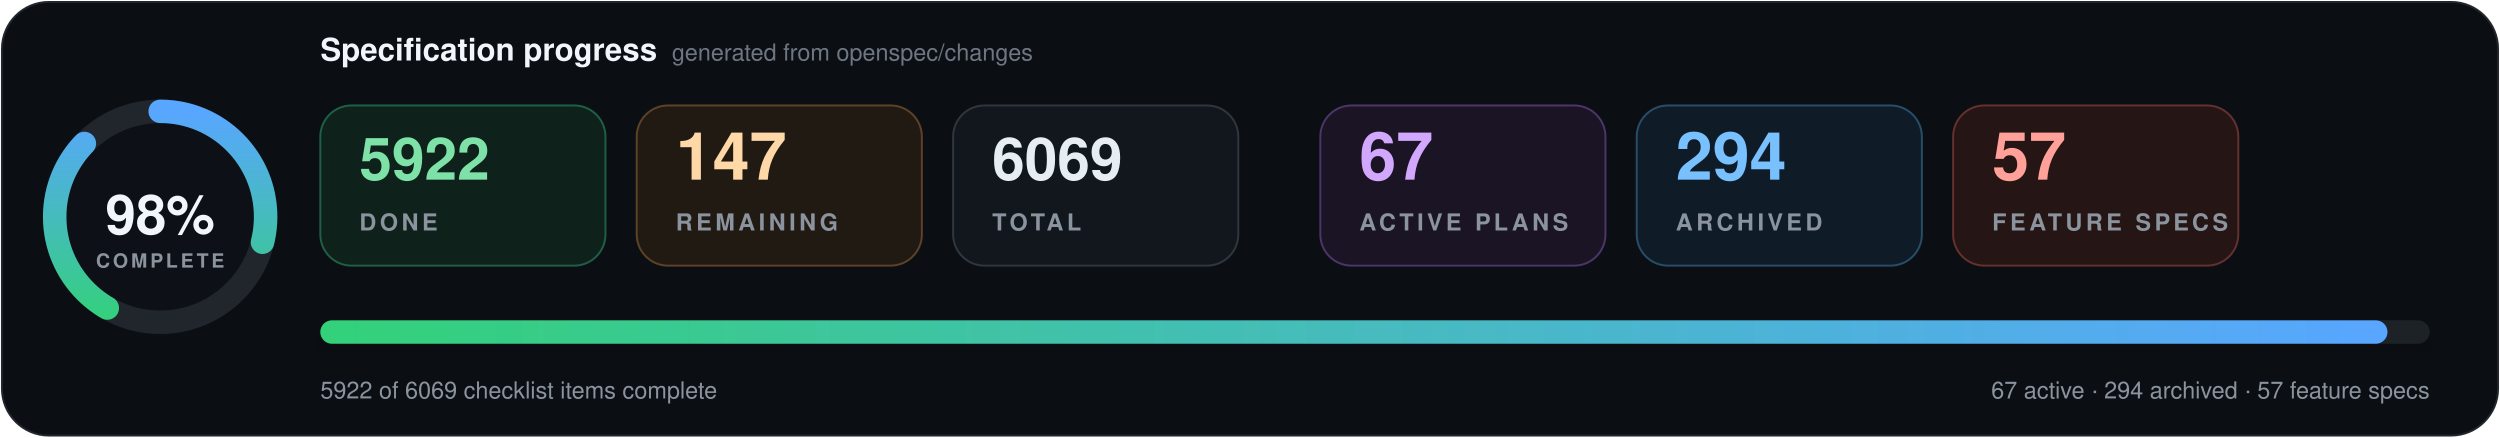
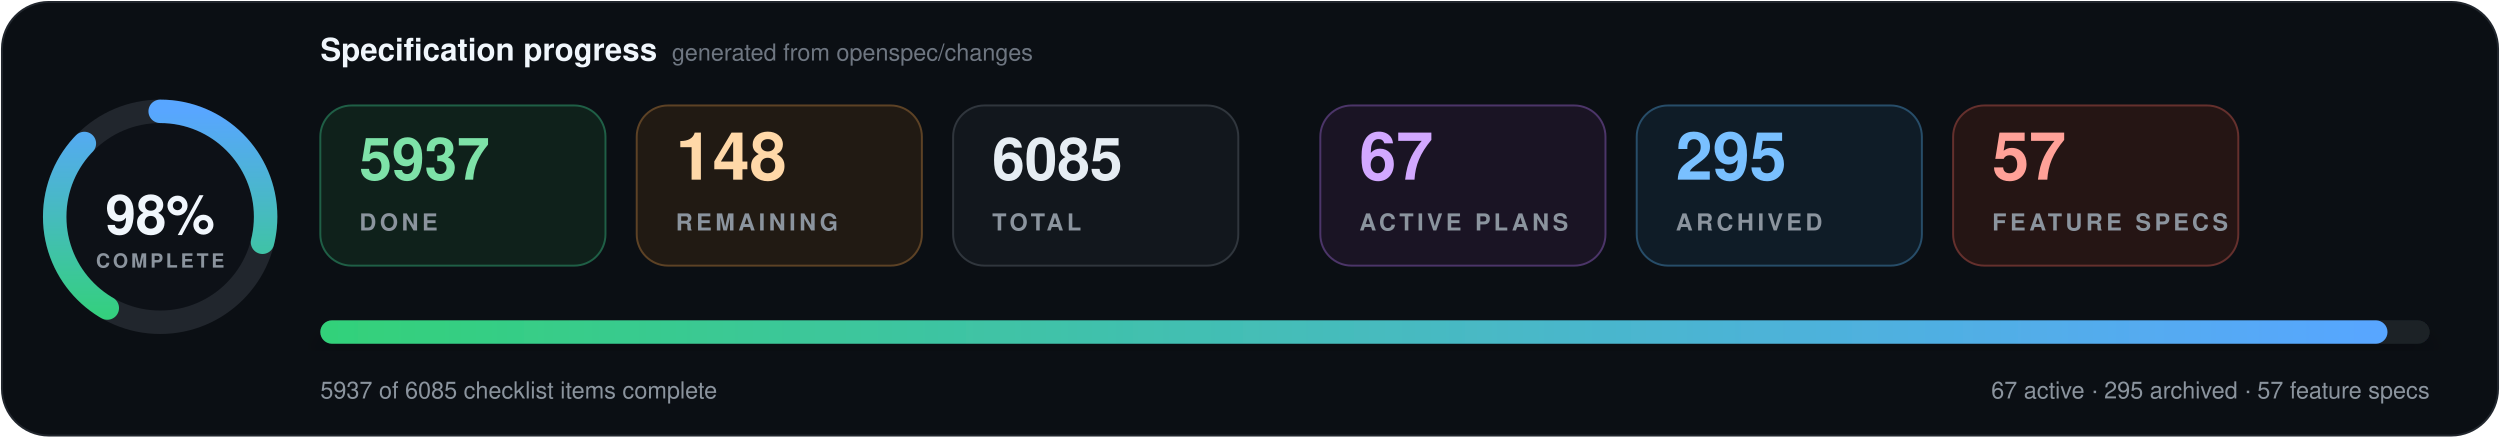
- <svg xmlns="http://www.w3.org/2000/svg" data-cache-version="1794820751" width="1280" height="224" viewBox="0 0 1280 224" role="img" aria-labelledby="title description" font-family="system-ui, -apple-system, BlinkMacSystemFont, 'Segoe UI', Helvetica, Arial, sans-serif" font-variant-numeric="tabular-nums">
+ <svg xmlns="http://www.w3.org/2000/svg" data-cache-version="1794826735" width="1280" height="224" viewBox="0 0 1280 224" role="img" aria-labelledby="title description" font-family="system-ui, -apple-system, BlinkMacSystemFont, 'Segoe UI', Helvetica, Arial, sans-serif" font-variant-numeric="tabular-nums">
  <defs>
    <linearGradient id="progress" x1="0" x2="1">
      <stop offset="0" stop-color="#33d17a" />
      <stop offset="1" stop-color="#58a6ff" />
    </linearGradient>
    <filter id="shadow" x="-10%" y="-20%" width="120%" height="150%">
      <feDropShadow dx="0" dy="7" stdDeviation="9" flood-color="#000" flood-opacity=".28" />
    </filter>
  </defs>
  <rect x="1" y="1" width="1278" height="222" rx="24" fill="#0b0f14" stroke="#21262d" />
  <g transform="translate(82 111)">
    <circle r="54" fill="#0d1117" stroke="#21262d" stroke-width="12" />
    <circle r="54" fill="none" stroke="url(#progress)" stroke-width="12" stroke-linecap="round" pathLength="100" stroke-dasharray="98 100" transform="rotate(-90)" />
    <text y="-1" text-anchor="middle" dominant-baseline="middle" fill="#f0f6fc" font-size="28" font-weight="800">98%</text>
    <text y="26" text-anchor="middle" fill="#8b949e" font-size="10" font-weight="700" letter-spacing="1.5">COMPLETE</text>
  </g>
  <text x="164" y="31" fill="#f0f6fc" font-size="16" font-weight="750">Specification progress</text>
  <text x="344" y="31" fill="#6e7681" font-size="12">generated from openspec/changes</text>
  <g transform="translate(164 54)">
    <rect width="146" height="82" rx="16" fill="#0f211b" stroke="#1f5f46" />
-     <text x="20" y="38" fill="#7ee2a8" font-size="30" font-weight="750">5922</text>
+     <text x="20" y="38" fill="#7ee2a8" font-size="30" font-weight="750">5937</text>
    <text x="20" y="64" fill="#8b949e" font-size="12" font-weight="700" letter-spacing="1.8">DONE</text>
  </g>
  <g transform="translate(326 54)">
    <rect width="146" height="82" rx="16" fill="#211a13" stroke="#5d4225" />
-     <text x="20" y="38" fill="#ffd8a8" font-size="34" font-weight="750">147</text>
+     <text x="20" y="38" fill="#ffd8a8" font-size="34" font-weight="750">148</text>
    <text x="20" y="64" fill="#8b949e" font-size="12" font-weight="700" letter-spacing="1.8">REMAINING</text>
  </g>
  <g transform="translate(488 54)">
    <rect width="146" height="82" rx="16" fill="#12171d" stroke="#30363d" />
-     <text x="20" y="38" fill="#e6edf3" font-size="30" font-weight="750">6069</text>
+     <text x="20" y="38" fill="#e6edf3" font-size="30" font-weight="750">6085</text>
    <text x="20" y="64" fill="#8b949e" font-size="12" font-weight="700" letter-spacing="1.8">TOTAL</text>
  </g>
  <g transform="translate(676 54)">
    <rect width="146" height="82" rx="16" fill="#1a1424" stroke="#4c3569" />
    <text x="20" y="38" fill="#d2a8ff" font-size="34" font-weight="750">67</text>
    <text x="20" y="64" fill="#8b949e" font-size="12" font-weight="700" letter-spacing="1.8">ACTIVE PLANS</text>
  </g>
  <g transform="translate(838 54)">
    <rect width="146" height="82" rx="16" fill="#0f1c27" stroke="#274d69" />
-     <text x="20" y="38" fill="#79c0ff" font-size="34" font-weight="750">294</text>
+     <text x="20" y="38" fill="#79c0ff" font-size="34" font-weight="750">295</text>
    <text x="20" y="64" fill="#8b949e" font-size="12" font-weight="700" letter-spacing="1.8">ARCHIVED</text>
  </g>
  <g transform="translate(1000 54)">
    <rect width="146" height="82" rx="16" fill="#251514" stroke="#65302d" />
    <text x="20" y="38" fill="#ffa198" font-size="34" font-weight="750">57</text>
    <text x="20" y="64" fill="#8b949e" font-size="12" font-weight="700" letter-spacing="1.8">FEATURE SPECS</text>
  </g>
  <g filter="url(#shadow)">
    <rect x="164" y="164" width="1080" height="12" rx="6" fill="#1b2128" />
    <rect x="164" y="164" width="1058.4" height="12" rx="6" fill="url(#progress)" />
  </g>
-   <text x="164" y="204" fill="#8b949e" font-size="12">5922 of 6069 checklist items complete</text>
-   <text x="1244" y="204" text-anchor="end" fill="#8b949e" font-size="12">67 active · 294 archived · 57 feature specs</text>
+   <text x="164" y="204" fill="#8b949e" font-size="12">5937 of 6085 checklist items complete</text>
+   <text x="1244" y="204" text-anchor="end" fill="#8b949e" font-size="12">67 active · 295 archived · 57 feature specs</text>
</svg>
